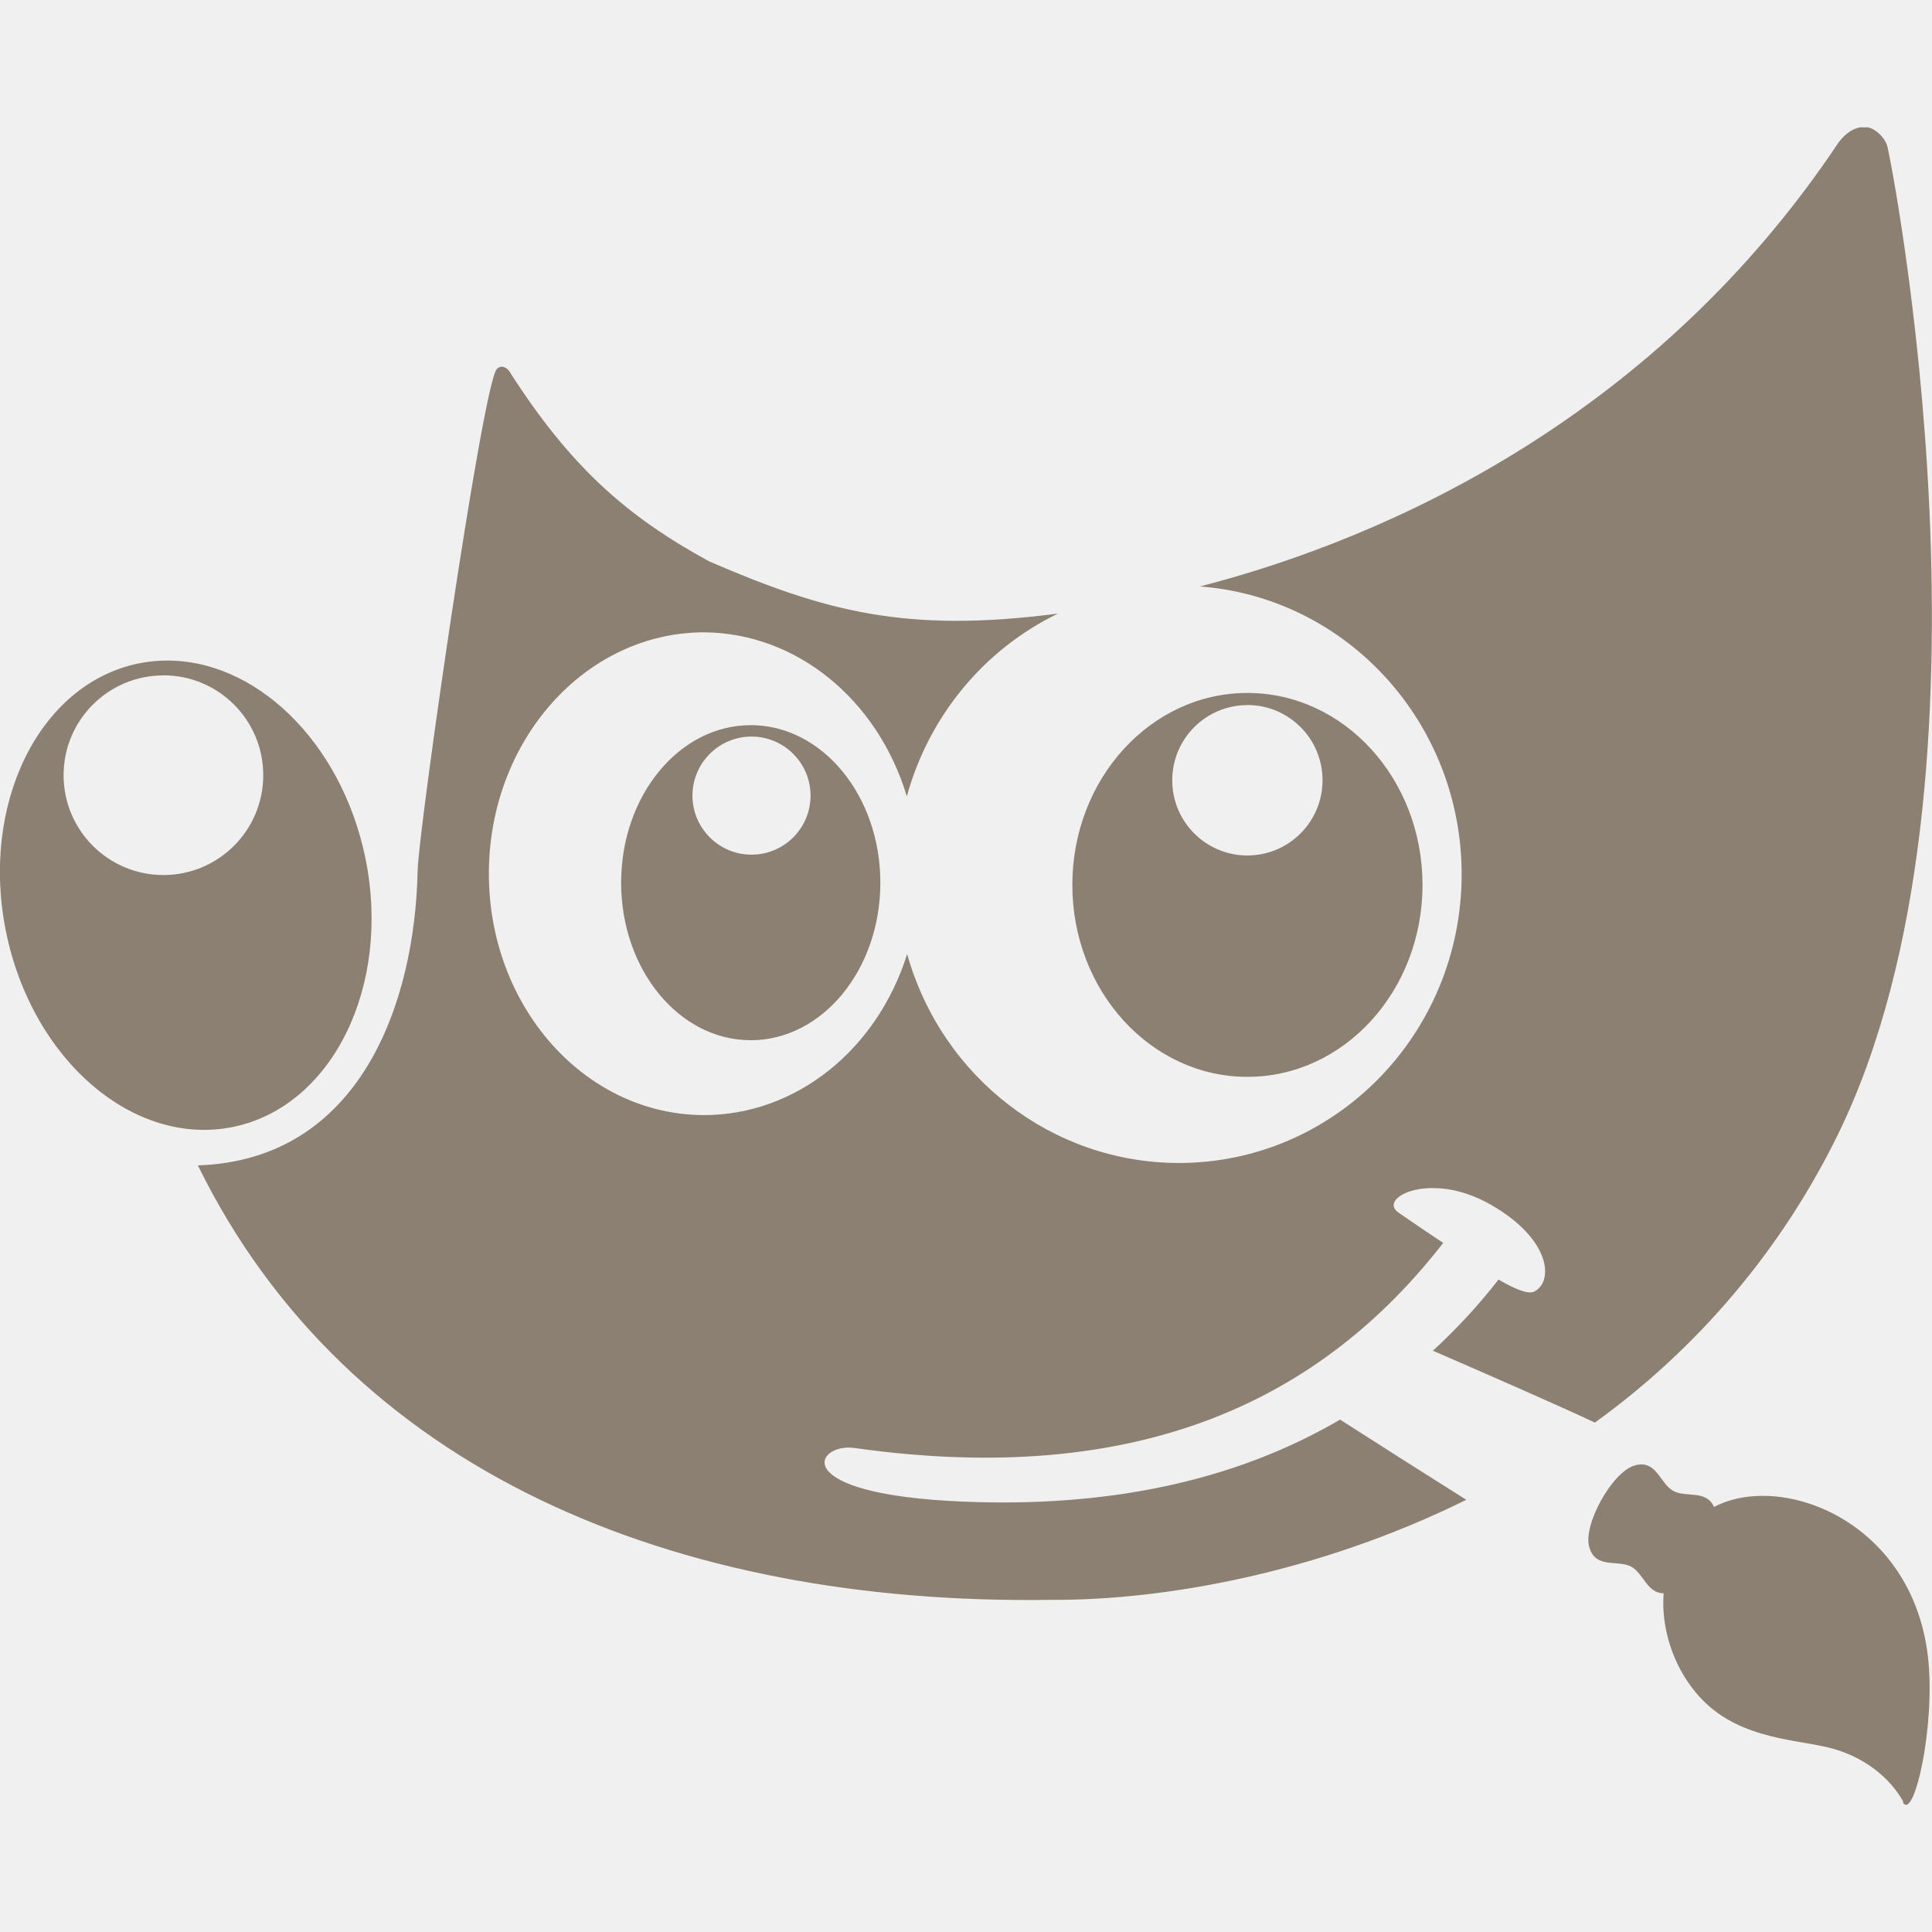
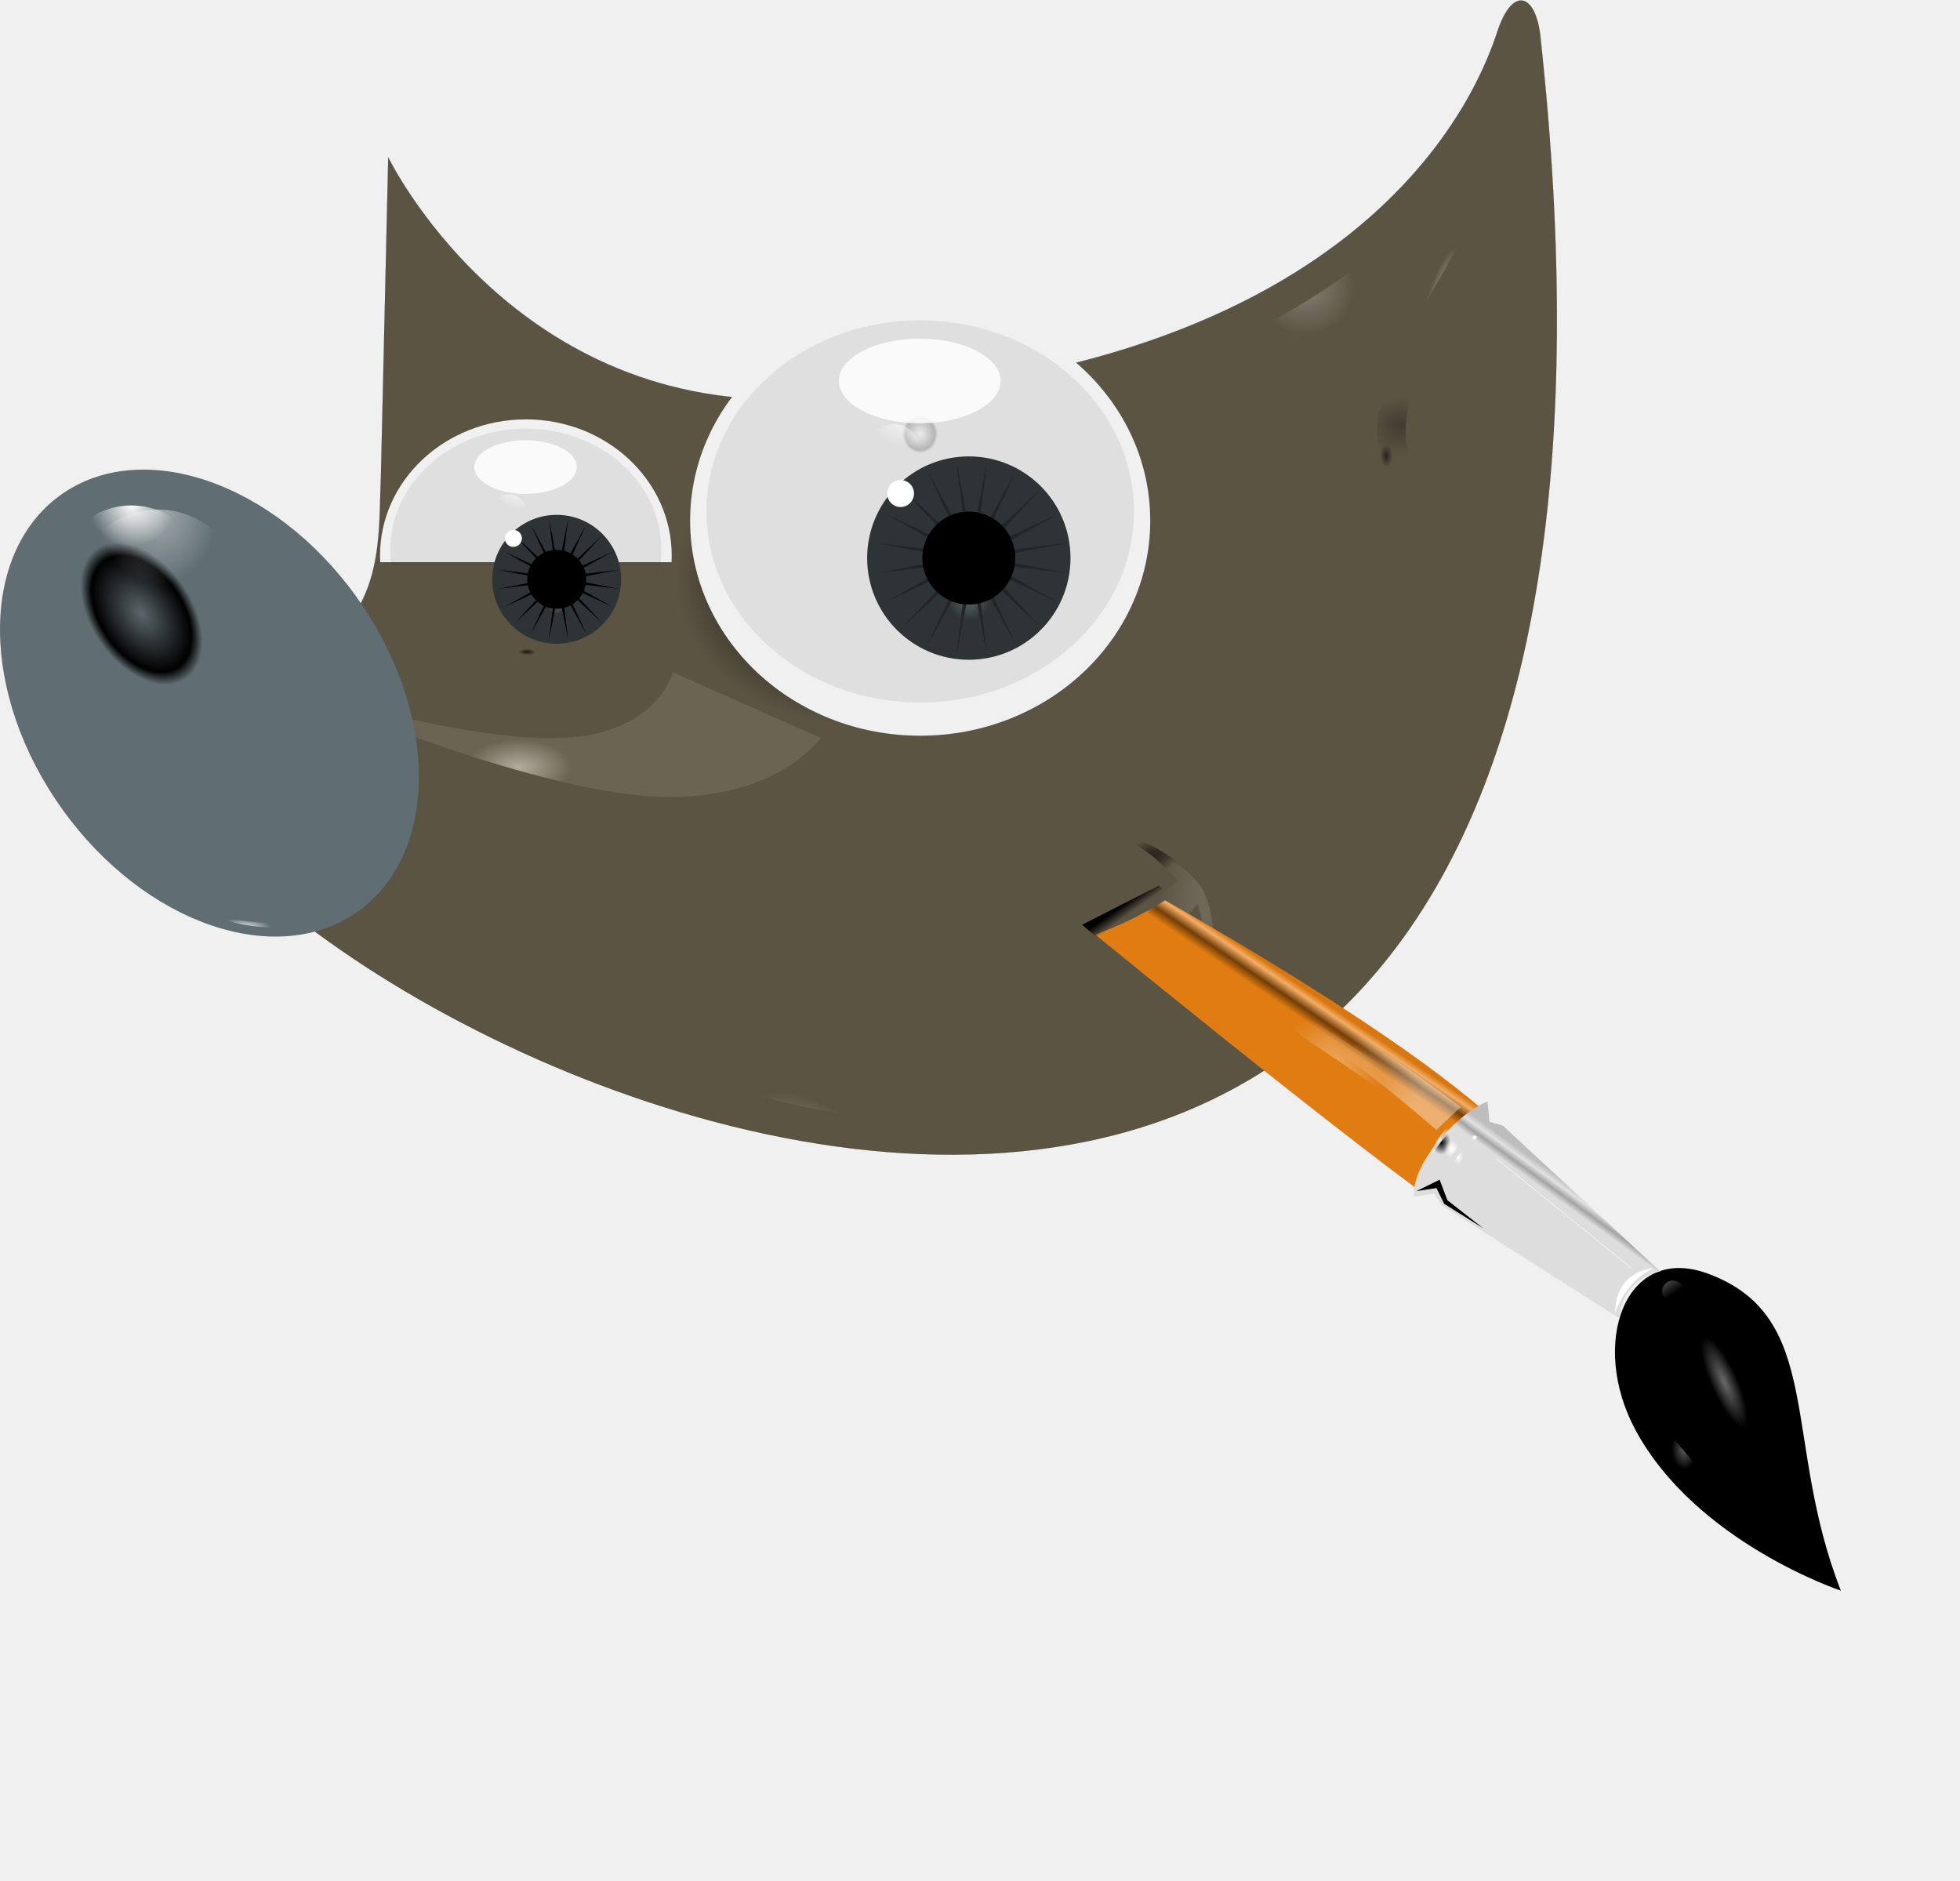
- <svg xmlns="http://www.w3.org/2000/svg" fill="#8C8073" role="img" viewBox="0 0 24 24">
-   <path d="M15.496 8.608a2.175 2.385 0 0 0-2.175 2.384 2.175 2.385 0 0 0 2.175 2.385 2.175 2.385 0 0 0 2.175-2.385 2.175 2.385 0 0 0-2.175-2.384zm0 .15a.934.934 0 0 1 .933.935.934.934 0 0 1-.933.934.934.934 0 0 1-.934-.934.934.934 0 0 1 .934-.934zm4.903 9.433a.314.314 0 0 0-.094.014c-.278.08-.642.735-.563 1.013.079.278.356.152.524.245.149.083.196.33.4.329-.033.446.125.903.398 1.231.464.564 1.173.576 1.627.68.453.103.789.38.955.683h-.01c.14.253.413-.965.313-1.81-.199-1.692-1.827-2.294-2.657-1.856-.095-.218-.349-.112-.507-.2-.147-.082-.195-.323-.39-.329zM2.01 8.207a2.938 2.279 78.561 0 0-.296.036 2.938 2.279 78.561 0 0-1.637 3.343 2.938 2.279 78.561 0 0 2.824 2.412 2.938 2.279 78.561 0 0 1.637-3.343A2.938 2.279 78.561 0 0 2.01 8.207zm.02.182a1.24 1.24 89.982 0 1 1.24 1.24 1.24 1.24 89.982 0 1-1.24 1.241 1.24 1.24 89.982 0 1-1.24-1.24 1.24 1.24 89.982 0 1 1.24-1.24zm7.296.619a1.61 1.957 0 0 0-1.61 1.957 1.61 1.957 0 0 0 1.61 1.957 1.61 1.957 0 0 0 1.61-1.957 1.61 1.957 0 0 0-1.61-1.957zm.01.142a.734.734 0 0 1 .733.733.734.734 0 0 1-.733.734.734.734 0 0 1-.734-.734.734.734 0 0 1 .734-.733zm13.785-7.57c-.082.01-.178.056-.278.184-2.255 3.385-5.54 4.902-7.936 5.521a3.513 3.586 0 0 1 3.25 3.576 3.513 3.586 0 0 1-3.513 3.586 3.513 3.586 0 0 1-3.375-2.595 2.676 2.998 0 0 1-2.52 2 2.676 2.998 0 0 1-2.676-2.998 2.676 2.998 0 0 1 2.675-2.999 2.676 2.998 0 0 1 2.517 2.037 3.513 3.586 0 0 1 1.878-2.27c-1.887.246-2.89-.025-4.335-.649-1.024-.56-1.722-1.173-2.48-2.359-.036-.055-.11-.086-.16-.025-.18.241-.97 5.723-.98 6.227-.033 1.632-.706 3.593-2.73 3.661 1.864 3.799 5.919 5.465 10.586 5.397 1.404.01 3.329-.332 5.171-1.243a213.84 213.84 0 0 1-1.568-.996c-1.347.788-2.935 1.09-4.674 1.019-2.217-.09-1.847-.732-1.36-.667 3.574.506 5.82-.624 7.315-2.547a34.596 34.596 0 0 1-.556-.377c-.164-.114.032-.291.385-.304h.04c.205-.002.458.056.722.206.757.433.783.965.535 1.081-.08.037-.263-.048-.439-.151-.255.329-.53.622-.818.887h.01c.668.29 1.568.684 2.005.89a9.634 9.634 0 0 0 3.017-3.574c2.18-4.449.652-12.176.614-12.29-.039-.112-.15-.211-.242-.226h-.076z" />
+ <svg xmlns="http://www.w3.org/2000/svg" xmlns:xlink="http://www.w3.org/1999/xlink" xml:space="preserve" id="Layer_1" x="0" y="0" version="1.1" viewBox="3.06 26.62 505.88 485.4">
+   <style>.st16{opacity:.84;fill:#fff;enable-background:new}.st16,.st20{fill-rule:evenodd;clip-rule:evenodd}.st20,.st39{fill:#fff}</style>
+   <g transform="translate(-.846 1.186)scale(.20137)">
+     <g transform="translate(371.12 -169.89)scale(1.0638)">
+       <radialGradient id="SVGID_1_" cx="23057.652" cy="-83360.609" r="1841.198" gradientTransform="matrix(.05581 0 0 -.02262 -536.942 -344.521)" gradientUnits="userSpaceOnUse">
+         <stop offset="0" style="stop-color:#000" />
+         <stop offset="1" style="stop-color:#000;stop-opacity:0" />
+       </radialGradient>
+       <ellipse cx="750" cy="1541.5" rx="479.7" ry="194.5" style="fill:url(#SVGID_1_)" />
+       <radialGradient id="SVGID_00000155133131128595331550000004486513182104773041_" cx="14659.396" cy="-56074.992" r="1841.191" gradientTransform="matrix(.09023 0 0 -.03299 -582.624 -348.036)" gradientUnits="userSpaceOnUse">
+         <stop offset="0" style="stop-color:#000" />
+         <stop offset="1" style="stop-color:#000;stop-opacity:0" />
+       </radialGradient>
+       <ellipse cx="740" cy="1501.8" rx="854.7" ry="283.5" style="opacity:.741;fill:url(#SVGID_00000155133131128595331550000004486513182104773041_)" />
+     </g>
+     <radialGradient id="SVGID_00000016757118815077633380000006125486952485502645_" cx="899.543" cy="1656.348" r="190.345" gradientTransform="matrix(1.2034 0 0 -.9984 31.772 2520.206)" gradientUnits="userSpaceOnUse">
+       <stop offset="0" style="stop-color:#b5ae9c" />
+       <stop offset=".342" style="stop-color:#8e8469" />
+       <stop offset=".642" style="stop-color:#39352a" />
+       <stop offset="1" style="stop-color:#5c5443" />
+     </radialGradient>
+     <path d="M517 327.9S671.1 647 1031.7 638c755.6-19 888.1-414.8 907.1-471.9s48-48.5 54.7 4.3c246.4 2246.1-1710.2 1282.4-1779.7 899.8 309.6-98.4 288.6-212 293.8-333.1z" style="fill-rule:evenodd;clip-rule:evenodd;fill:url(#SVGID_00000016757118815077633380000006125486952485502645_)" />
+     <linearGradient id="SVGID_00000071538479244348509950000012227237267192395944_" x1="8265.862" x2="8028.883" y1="-6251.5" y2="-6221.11" gradientTransform="matrix(.2142 0 0 -.2142 -220.977 -22.085)" gradientUnits="userSpaceOnUse">
+       <stop offset="0" style="stop-color:#fff" />
+       <stop offset="1" style="stop-color:#fff;stop-opacity:0" />
+     </linearGradient>
+     <path d="M1004.6 1326.7c285 57.2 439.5-5.1 524.4-71-22.4-29.1-70.1-51.7-70.1-51.7s55.5 10.5 91.6 48.8c24.7 26.2 27 68.5 21.6 126.5-5.4-24.6-10.7-77.2-17.7-94.6-76.3 92.9-287.2 135.1-549.8 42" style="opacity:.114;fill-rule:evenodd;clip-rule:evenodd;fill:url(#SVGID_00000071538479244348509950000012227237267192395944_)" />
+     <radialGradient id="SVGID_00000045581558000574069520000005714275747896782522_" cx="1471.18" cy="-20708.764" r="267.894" gradientTransform="matrix(.3955 -.2334 -.05158 -.08737 -199.738 -213.894)" gradientUnits="userSpaceOnUse">
+       <stop offset="0" style="stop-color:#000" />
+       <stop offset="1" style="stop-color:#000;stop-opacity:0" />
+     </radialGradient>
+     <path d="M994.1 1316.2c285 57.2 439.5-5.1 524.4-71-22.4-29.1-70.1-51.7-70.1-51.7s55.5 10.5 91.6 48.8c24.7 26.2 27 68.5 21.6 126.5-5.4-24.6-10.7-77.2-17.7-94.6-76.4 92.8-287.3 135.1-549.8 42" style="fill-rule:evenodd;clip-rule:evenodd;fill:url(#SVGID_00000045581558000574069520000005714275747896782522_)" />
+     <g transform="translate(182.24 56.535)scale(.37384)">
+       <radialGradient id="SVGID_00000096775219880823979100000016587569069384329092_" cx="182136.609" cy="-537013.438" r="1841.198" gradientTransform="matrix(.01961 0 0 -.00795 -895.014 -1716.9)" gradientUnits="userSpaceOnUse">
+         <stop offset="0" style="stop-color:#000" />
+         <stop offset="1" style="stop-color:#000;stop-opacity:0" />
+       </radialGradient>
+       <ellipse cx="2677.5" cy="2552.8" rx="479.7" ry="194.5" style="fill:url(#SVGID_00000096775219880823979100000016587569069384329092_)" />
+       <radialGradient id="SVGID_00000145031456936967837950000006527043493398311587_" cx="113989.266" cy="-365368.781" r="1841.191" gradientTransform="matrix(.0317 0 0 -.0116 -946.806 -1722.62)" gradientUnits="userSpaceOnUse">
+         <stop offset="0" style="stop-color:#000" />
+         <stop offset="1" style="stop-color:#000;stop-opacity:0" />
+       </radialGradient>
+       <ellipse cx="2667.5" cy="2513.2" rx="854.7" ry="283.5" style="opacity:.741;fill:url(#SVGID_00000145031456936967837950000006527043493398311587_)" />
+     </g>
+     <radialGradient id="SVGID_00000151538938269945474740000005083864493071269765_" cx="4226.688" cy="-12275.989" r="319.239" gradientTransform="matrix(.2142 0 0 -.1135 -220.977 -283.509)" gradientUnits="userSpaceOnUse">
+       <stop offset="0" style="stop-color:#c0baab" />
+       <stop offset="1" style="stop-color:#bfb9a9;stop-opacity:.176" />
+     </radialGradient>
+     <path d="M881.9 987.9s-19.7 79-142.2 84.2c-122.4 5.3-347.5-63.2-347.5-63.2s277.7 121.1 447.5 136.9 231.7-73.7 231.7-73.7z" style="opacity:.867;fill:url(#SVGID_00000151538938269945474740000005083864493071269765_)" />
+     <defs>
+       <path id="SVGID_00000054254209710678879270000014389695221056280501_" d="M517 327.8s154.1 319.1 514.7 310.1c755.6-19 888.1-414.8 907.1-471.9s48-48.5 54.7 4.3c246.4 2246.1-1710.2 1282.4-1779.7 899.8 309.6-98.4 288.6-212 293.8-333.1z" />
+     </defs>
+     <clipPath id="SVGID_00000074426402374921290200000016230377255313897612_">
+       <use xlink:href="#SVGID_00000054254209710678879270000014389695221056280501_" style="overflow:visible" />
+     </clipPath>
+     <path d="M517 327.8s154.1 319.1 514.7 310.1c755.6-19 888.1-414.8 907.1-471.9s48-48.5 54.7 4.3c246.4 2246.1-1710.2 1282.4-1779.7 899.8 309.6-98.4 288.6-212 293.8-333.1z" style="clip-path:url(#SVGID_00000074426402374921290200000016230377255313897612_);fill:none;stroke:#000;stroke-width:.201;stroke-miterlimit:2.142" />
+     <path d="M1989.4-5.9c-.7-.1-2.7-.1-7.1 4.9-4.4 5.1-9.7 14.7-14.5 29-10.1 30.4-51.7 154.1-192.1 271.3s-379.4 228.3-783.3 238.5C664.2 546 501 313.5 455 235.8l-9.2 396.4v.2C443 696 447.6 761.3 409.3 824 372 885.3 293.9 941.5 136 993.2c11.4 45.3 48.4 101 107.3 158.8 62.6 61.4 148.2 125.1 248.3 182.7 200 115.2 457.5 206.2 703.3 210.4s479.1-77.3 636.3-307.5 238.3-611.3 173-1207c-1.7-13.1-4.8-23-8-29-3.4-6.1-6.1-7.3-6.8-7.5" style="fill:none" />
+     <radialGradient id="SVGID_00000026163165601918231750000017748945989767799461_" cx="169.506" cy="3806.649" r="47.822" gradientTransform="matrix(-1.1054 .7811 1.2084 1.7417 -4211.8 -5849.627)" gradientUnits="userSpaceOnUse">
+       <stop offset="0" style="stop-color:#5b676b" />
+       <stop offset=".816" style="stop-color:#000" />
+       <stop offset="1" style="stop-color:#606e73" />
+     </radialGradient>
+     <path d="M96.5 761.1c104-75.3 274-17.2 379.6 129.9s107 327.4 3 402.7-274 17.2-379.6-129.9-107-327.4-3-402.7" style="fill-rule:evenodd;clip-rule:evenodd;fill:url(#SVGID_00000026163165601918231750000017748945989767799461_)" />
+     <g transform="translate(115.76 67.014)scale(.26603)">
+       <radialGradient id="SVGID_00000018217063084532074220000003040103172519024256_" cx="73735.313" cy="20831.84" r="1841.193" gradientTransform="matrix(.01396 0 0 -.00566 -1162.283 -2465.4)" gradientUnits="userSpaceOnUse">
+         <stop offset="0" style="stop-color:#000" />
+         <stop offset="1" style="stop-color:#000;stop-opacity:0" />
+       </radialGradient>
+       <ellipse cx="2187.5" cy="3403.2" rx="479.7" ry="194.5" style="fill:url(#SVGID_00000018217063084532074220000003040103172519024256_)" />
+       <radialGradient id="SVGID_00000070831331852368023530000016609092688152974722_" cx="150411.609" cy="-707259.938" r="1841.191" gradientTransform="matrix(.02256 0 0 -.00825 -1216.226 -2471.222)" gradientUnits="userSpaceOnUse">
+         <stop offset="0" style="stop-color:#000" />
+         <stop offset="1" style="stop-color:#000;stop-opacity:0" />
+       </radialGradient>
+       <ellipse cx="2177.6" cy="3363.6" rx="854.7" ry="283.5" style="opacity:.741;fill:url(#SVGID_00000070831331852368023530000016609092688152974722_)" />
+     </g>
+     <radialGradient id="SVGID_00000175281324624808813020000008407515684484064691_" cx="6189.263" cy="-4502.081" r="514.465" gradientTransform="matrix(.2013 .00415 .00274 -.1818 -202.62 -119.314)" gradientUnits="userSpaceOnUse">
+       <stop offset="0" style="stop-color:#fff" />
+       <stop offset="1" style="stop-color:#fff;stop-opacity:0" />
+     </radialGradient>
+     <path d="M628.7 518.3c318.4 310.1 674.2 160.6 1029 24.6-343.5 227-728.4 355.4-1029-24.6" style="opacity:.578;fill-rule:evenodd;clip-rule:evenodd;fill:url(#SVGID_00000175281324624808813020000008407515684484064691_)" />
+     <g transform="translate(216.55 53.813)scale(.34343)">
+       <radialGradient id="SVGID_00000020376366144029573690000008065981680090801051_" cx="276758" cy="-243674.469" r="4731.672" gradientTransform="matrix(.01394 0 0 -.01527 -998.072 -1890.715)" gradientUnits="userSpaceOnUse">
+         <stop offset="0" style="stop-color:#fff" />
+         <stop offset=".833" style="stop-color:#c3c3c3" />
+         <stop offset="1" style="stop-color:#f0f0f0" />
+       </radialGradient>
+       <ellipse cx="2860.2" cy="2154.4" rx="858.6" ry="802.2" style="fill:url(#SVGID_00000020376366144029573690000008065981680090801051_)" />
+       <radialGradient id="SVGID_00000091704072810767855730000016528690524093918601_" cx="330979.813" cy="-381822.438" r="4731.667" gradientTransform="matrix(.01166 0 0 -.01042 -998.768 -1908.092)" gradientUnits="userSpaceOnUse">
+         <stop offset="0" style="stop-color:#000;stop-opacity:0" />
+         <stop offset=".881" style="stop-color:#000;stop-opacity:0" />
+         <stop offset="1" style="stop-color:#000" />
+       </radialGradient>
+       <ellipse cx="2860.2" cy="2119.7" rx="797.7" ry="713.1" style="opacity:7.400000e-02;fill:url(#SVGID_00000091704072810767855730000016528690524093918601_)" />
+       <ellipse cx="2858.6" cy="1632.7" class="st16" rx="301.7" ry="157.9" />
+     </g>
+     <g transform="translate(-55.393 -11.202)scale(1.0638)">
+       <radialGradient id="SVGID_00000054229653612916407430000006260385992521971367_" cx="6672.447" cy="-3948.579" r="122.489" gradientTransform="matrix(.2142 0 0 -.2142 -191.74 5.196)" gradientUnits="userSpaceOnUse">
+         <stop offset="0" style="stop-color:#596569" />
+         <stop offset="1" style="stop-color:#2e3436" />
+       </radialGradient>
+       <circle cx="1237.6" cy="801.6" r="122.5" style="fill:url(#SVGID_00000054229653612916407430000006260385992521971367_)" />
+       <path d="m1323.5 883.9-69.3-64.4 39.8 85.8-46-82.7 11.4 93.9-18.2-92.8-18.2 92.8 11.3-93.9-46 82.7 39.8-85.8-69.3 64.4 64.4-69.3-85.8 39.8 82.7-46-93.9 11.4 92.8-18.2-92.8-18.2 93.9 11.3-82.7-46 85.8 39.8-64.4-69.3 69.3 64.4-39.8-85.8 46 82.7-11.4-93.9 18.2 92.8 18.2-92.8-11.4 93.9 46-82.7-39.8 85.8 69.3-64.4-64.4 69.3 85.8-39.8-82.7 46 93.9-11.3-92.8 18.2 92.8 18.2-93.9-11.4 82.7 46-85.8-39.8z" style="fill:#222628" />
+       <circle cx="1237.6" cy="801.6" r="56" />
+     </g>
+     <radialGradient id="SVGID_00000147905527556530610690000001060254864976082841_" cx="285.498" cy="2751.709" r="17.501" gradientTransform="matrix(3.1971 .07453 .07485 -3.2102 65.644 9455.93)" gradientUnits="userSpaceOnUse">
+       <stop offset="0" style="stop-color:#fff" />
+       <stop offset="1" style="stop-color:#fff;stop-opacity:0" />
+     </radialGradient>
+     <ellipse cx="1164.8" cy="705.1" rx="35.1" ry="35.2" style="fill-rule:evenodd;clip-rule:evenodd;fill:url(#SVGID_00000147905527556530610690000001060254864976082841_)" />
+     <ellipse cx="1173.7" cy="758.8" class="st20" rx="17.2" ry="17.3" />
+     <g transform="translate(131.38 69.537)scale(.21772)">
+       <radialGradient id="SVGID_00000127023666656392015340000004023882086256614578_" cx="40553.195" cy="97650.625" r="4731.667" gradientTransform="matrix(.00884 0 0 -.00968 -1410.634 -3051.936)" gradientUnits="userSpaceOnUse">
+         <stop offset="0" style="stop-color:#fff" />
+         <stop offset=".833" style="stop-color:#c3c3c3" />
+         <stop offset="1" style="stop-color:#f0f0f0" />
+       </radialGradient>
+       <ellipse cx="2581.5" cy="3531.6" rx="858.6" ry="802.2" style="fill:url(#SVGID_00000127023666656392015340000004023882086256614578_)" />
+       <radialGradient id="SVGID_00000086661678716280598790000010078666624812197250_" cx="45466.254" cy="64945.809" r="4731.667" gradientTransform="matrix(.0074 0 0 -.0066 -1410.764 -3069.091)" gradientUnits="userSpaceOnUse">
+         <stop offset="0" style="stop-color:#000;stop-opacity:0" />
+         <stop offset=".881" style="stop-color:#000;stop-opacity:0" />
+         <stop offset="1" style="stop-color:#000" />
+       </radialGradient>
+       <ellipse cx="2581.4" cy="3497" rx="797.7" ry="713.1" style="opacity:7.400000e-02;fill:url(#SVGID_00000086661678716280598790000010078666624812197250_)" />
+       <ellipse cx="2579.8" cy="3010" class="st16" rx="301.7" ry="157.9" />
+     </g>
+     <g transform="translate(-41.025 28.321)scale(.6744)">
+       <radialGradient id="SVGID_00000036930131676486459480000000102917046321819317_" cx="10813.32" cy="-12320.012" r="122.489" gradientTransform="matrix(.1358 0 0 -.1358 -320.921 -377.423)" gradientUnits="userSpaceOnUse">
+         <stop offset="0" style="stop-color:#596569" />
+         <stop offset="1" style="stop-color:#2e3436" />
+       </radialGradient>
+       <circle cx="1147.6" cy="1246.2" r="122.5" style="fill:url(#SVGID_00000036930131676486459480000000102917046321819317_)" />
+       <path d="m1233.5 1328.5-69.3-64.4 39.8 85.8-46-82.7 11.4 93.9-18.2-92.8-18.2 92.8 11.3-93.9-46 82.7 39.8-85.8-69.3 64.4 64.4-69.3-85.8 39.8 82.7-46-93.9 11.4 92.8-18.2-92.8-18.2 93.9 11.3-82.7-46 85.8 39.8-64.4-69.3 69.3 64.4-39.8-85.8 46 82.7-11.4-93.9 18.2 92.8 18.2-92.8-11.4 93.9 46-82.7-39.8 85.8 69.3-64.4-64.4 69.3 85.8-39.8-82.7 46 93.9-11.3-92.8 18.2 92.8 18.2-93.9-11.4 82.7 46-85.8-39.8z" />
+       <circle cx="1147.6" cy="1246.2" r="56" />
+     </g>
+     <radialGradient id="SVGID_00000067915839349326977370000007760446073938276489_" cx="305.83" cy="2480.682" r="17.501" gradientTransform="matrix(2.0268 .04725 .04745 -2.0351 -53.363 5777.305)" gradientUnits="userSpaceOnUse">
+       <stop offset="0" style="stop-color:#fff" />
+       <stop offset="1" style="stop-color:#fff;stop-opacity:0" />
+     </radialGradient>
+     <ellipse cx="671.8" cy="782.2" rx="22.2" ry="22.3" style="fill-rule:evenodd;clip-rule:evenodd;fill:url(#SVGID_00000067915839349326977370000007760446073938276489_)" />
+     <circle cx="677.4" cy="816.3" r="10.9" class="st20" />
+     <radialGradient id="SVGID_00000134950919322852951010000016390502733306604936_" cx="-126.868" cy="2879.159" r="17.501" gradientTransform="matrix(4.3848 -.1276 -.1458 -5.5697 1197.799 16799.035)" gradientUnits="userSpaceOnUse">
+       <stop offset="0" style="stop-color:#fff" />
+       <stop offset="1" style="stop-color:#fff;stop-opacity:0" />
+     </radialGradient>
+     <ellipse cx="221.6" cy="949.3" rx="133.9" ry="170" style="opacity:.44;fill-rule:evenodd;clip-rule:evenodd;fill:url(#SVGID_00000134950919322852951010000016390502733306604936_)" />
+     <radialGradient id="SVGID_00000062161071148062536260000015788634457662885261_" cx="-102.053" cy="2674.59" r="17.501" gradientTransform="matrix(3.1044 -.06989 -.1032 -3.0508 780.754 8926.39)" gradientUnits="userSpaceOnUse">
+       <stop offset="0" style="stop-color:#fff" />
+       <stop offset="1" style="stop-color:#fff;stop-opacity:0" />
+     </radialGradient>
+     <ellipse cx="187.8" cy="867.2" rx="94.8" ry="93.1" style="fill-rule:evenodd;clip-rule:evenodd;fill:url(#SVGID_00000062161071148062536260000015788634457662885261_)" />
+     <g style="opacity:.458">
+       <radialGradient id="SVGID_00000177483491586695954420000015946452088104584601_" cx="3218.203" cy="493.318" r="65.6" gradientTransform="matrix(.7436 -.0276 -.02177 -.5865 -565.905 1050.712)" gradientUnits="userSpaceOnUse">
+         <stop offset="0" style="stop-color:#23211a" />
+         <stop offset="1" style="stop-color:#23211a;stop-opacity:0" />
+       </radialGradient>
+       <path d="M1946.3 361.3s-122 199.8-125.1 314.3S1934.1 819 1934.1 819s-152.6-25.9-149.5-140.3c3-114.5 161.7-317.4 161.7-317.4" style="fill:url(#SVGID_00000177483491586695954420000015946452088104584601_)" />
+       <radialGradient id="SVGID_00000072282520957162621020000006921028089920901013_" cx="3225.253" cy="1767.045" r="65.6" gradientTransform="matrix(.7441 .00752 .01252 -1.238 -660.432 2854.164)" gradientUnits="userSpaceOnUse">
+         <stop offset="0" style="stop-color:#23211a" />
+         <stop offset="1" style="stop-color:#23211a;stop-opacity:0" />
+       </radialGradient>
+       <path d="M1967.6 364.4s-76.3 181.5-79.3 296c-3.1 114.4 67.1 161.7 67.1 161.7s-152.6-25.9-149.5-140.3c3.1-114.5 161.7-317.4 161.7-317.4" style="opacity:.663;fill:url(#SVGID_00000072282520957162621020000006921028089920901013_)" />
+       <radialGradient id="SVGID_00000059290171973909449270000000323850528870549893_" cx="9537.06" cy="2353.509" r="65.6" gradientTransform="matrix(.2364 .07572 .3247 -1.014 -1154.107 2174.202)" gradientUnits="userSpaceOnUse">
+         <stop offset="0" style="stop-color:#fff" />
+         <stop offset="1" style="stop-color:#fff;stop-opacity:0" />
+       </radialGradient>
+       <path d="M1970.9 200.3c-11 189.8-163.2 329.6-195.5 475.3-24.7 111.8 134.3 143.4 134.3 143.4s-163.6-26.8-149.5-140.3c19.6-157.2 170.9-308.5 210.7-478.4" style="fill:url(#SVGID_00000059290171973909449270000000323850528870549893_)" />
+     </g>
+     <defs>
+       <path id="SVGID_00000114056475900232847910000002261671005728179901_" d="M1225 1356.3c135-.3 303.9-34.5 434.3-217.8l837.7 621.2 34.6 777.1-980-504.8z" />
+     </defs>
+     <clipPath id="SVGID_00000030481593609402818160000001647593510938691757_">
+       <use xlink:href="#SVGID_00000114056475900232847910000002261671005728179901_" style="overflow:visible" />
+     </clipPath>
+     <g style="clip-path:url(#SVGID_00000030481593609402818160000001647593510938691757_)">
+       <linearGradient id="SVGID_00000125595466661316447470000017348127963932079768_" x1="-1534.494" x2="-1550.43" y1="-1007.59" y2="-1027.315" gradientTransform="matrix(-.4304 .01453 -.1979 -.4245 511.645 799.587)" gradientUnits="userSpaceOnUse">
+         <stop offset="0" style="stop-color:#eac586" />
+         <stop offset="1" style="stop-color:#eac586;stop-opacity:0" />
+       </linearGradient>
+       <path d="m1327.1 1171.4 88.8 67.2" style="fill:none;stroke:url(#SVGID_00000125595466661316447470000017348127963932079768_);stroke-width:.201;stroke-linecap:round;stroke-miterlimit:10" />
+       <radialGradient id="SVGID_00000100340509165231287270000011076508815631660193_" cx="-3838.514" cy="-1691.726" r="75.024" gradientTransform="matrix(-.3423 -.7707 -.2088 .09268 562.26 -904.022)" gradientUnits="userSpaceOnUse">
+         <stop offset="0" style="stop-color:#696969" />
+         <stop offset="1" style="stop-color:#000" />
+       </radialGradient>
+       <path d="M2378.9 2164.9c-75.9-193.5-20.5-350.7-170.1-406.2-106.8-39.6-152.7 90-93.1 200.4 77.7 144.1 263.2 205.8 263.2 205.8" style="fill:url(#SVGID_00000100340509165231287270000011076508815631660193_)" />
+       <linearGradient id="SVGID_00000007399019180725878250000016073969723211320238_" x1="-5209.002" x2="-5263.287" y1="-2719.25" y2="-2764.092" gradientTransform="matrix(.03647 -.4086 -.4086 -.03652 1229.57 -468.44)" gradientUnits="userSpaceOnUse">
+         <stop offset="0" style="stop-color:#fff" />
+         <stop offset="1" style="stop-color:#fff;stop-opacity:0" />
+       </linearGradient>
+       <path d="M2244.1 1915.5s-31.7-82.2-86.3-120.9c-19.3-13.7.5-39 19.3-20.6 40.6 39.6 67 141.5 67 141.5" style="opacity:.428;fill:url(#SVGID_00000007399019180725878250000016073969723211320238_)" />
+       <linearGradient id="SVGID_00000002385431669530971350000018127932990132564397_" x1="-4262.549" x2="-4317.122" y1="-44.977" y2="-1.194" gradientTransform="matrix(-.0386 -.4798 -.4798 .03855 1434.958 -697.833)" gradientUnits="userSpaceOnUse">
+         <stop offset="0" style="stop-color:#d87711" />
+         <stop offset=".242" style="stop-color:#f3ae66" />
+         <stop offset=".621" style="stop-color:#713e08" />
+         <stop offset="1" style="stop-color:#e07c12" />
+       </linearGradient>
+       <path d="m1838.6 1652.2 81.9-103.1c-180.2-156.1-599.3-374-599.3-374-29.7-7.8-45 29.4-24.1 45.8 0-.1 358.5 296.1 541.5 431.3" style="fill:url(#SVGID_00000002385431669530971350000018127932990132564397_)" />
+       <linearGradient id="SVGID_00000054238328221763541330000013980085962393406607_" x1="19176.537" x2="18661.795" y1="20093.059" y2="19234.332" gradientTransform="matrix(-.0009 .1093 .1093 .0009 -340.231 -585.467)" gradientUnits="userSpaceOnUse">
+         <stop offset="0" style="stop-color:#fff" />
+         <stop offset="1" style="stop-color:#fff;stop-opacity:0" />
+       </linearGradient>
+       <path d="M1891.6 1545.1c-180.9-135.8-380.7-249.7-583-360.9 191.3 123.9 385 245.7 551.8 390.2z" style="opacity:.391;fill-rule:evenodd;clip-rule:evenodd;fill:url(#SVGID_00000054238328221763541330000013980085962393406607_)" />
+       <linearGradient id="SVGID_00000054960450380156705490000000824064745341354113_" x1="-4943.493" x2="-4981.604" y1="-836.283" y2="-803.835" gradientTransform="matrix(-.0386 -.4798 -.4798 .03855 1434.958 -697.833)" gradientUnits="userSpaceOnUse">
+         <stop offset="0" style="stop-color:#bdbdbd" />
+         <stop offset=".333" style="stop-color:#e2e2e2" />
+         <stop offset=".667" style="stop-color:#a3a3a3" />
+         <stop offset="1" style="stop-color:#ddd" />
+       </linearGradient>
+       <path d="M2095.5 1816.1c-.6-29.4 23.1-54.6 51.9-60.3L1945.7 1569l-17.2-5.1-2.5-25.8c-36 13.3-97.8 77.7-94.3 121.9l25.6-4 10.2 15.1z" style="fill:url(#SVGID_00000054960450380156705490000000824064745341354113_)" />
+       <path d="m1938.5 1612.2 171.8 139.2" style="fill:none;stroke:#fff;stroke-width:.604;stroke-linecap:round;stroke-linejoin:round;stroke-miterlimit:10" />
+       <path d="M2139.1 1751.7c-24.2 10.8-40.8 32.7-49.5 57.3 0-37.9 24.2-55.4 49.5-57.3" class="st20" />
+       <g transform="matrix(-.00443 .54294 -.543 -.00448 258.74 76.649)">
+         <circle cx="2751.3" cy="-3062.5" r="4.7" class="st39" transform="rotate(-69.855 2751.328 -3062.447)" />
+         <circle cx="2751.2" cy="-3062.5" r="2.8" class="st39" transform="rotate(-69.855 2751.306 -3062.446)" />
+       </g>
+       <path d="m1835 1652.8 25.6-3.8 9.9 20.2 50.1 31.3-46.1-36-9.9-26.3z" style="fill-rule:evenodd;clip-rule:evenodd" />
+       <radialGradient id="SVGID_00000181057446133923554260000008196886854410884498_" cx="15264.804" cy="19906.248" r="110.125" gradientTransform="matrix(-.00116 .1425 .1121 .00092 -347.087 -603.13)" gradientUnits="userSpaceOnUse">
+         <stop offset="0" style="stop-color:#000" />
+         <stop offset="1" style="stop-color:#000;stop-opacity:0" />
+       </radialGradient>
+       <path d="m1829.5 1658.1 28.3-7.8c12.8-52.5 45.5-73.2 66.5-85.4l-1.1-25.5c-42.4 26.7-82 54.3-93.7 118.7" style="fill-rule:evenodd;clip-rule:evenodd;fill:url(#SVGID_00000181057446133923554260000008196886854410884498_)" />
+       <radialGradient id="SVGID_00000176732306331054130260000011644093095581456532_" cx="19909.404" cy="27481.481" r="84.141" gradientTransform="matrix(-.0009 .1093 .0788 .00065 -259.201 -585.075)" gradientUnits="userSpaceOnUse">
+         <stop offset="0" style="stop-color:#fff" />
+         <stop offset="1" style="stop-color:#fff;stop-opacity:0" />
+       </radialGradient>
+       <path d="M1935.1 1571.6c-33.5 24.5-54.5 55.5-66.6 90.8 3.7-44.2 28-73.5 66.6-90.8" style="fill-rule:evenodd;clip-rule:evenodd;fill:url(#SVGID_00000176732306331054130260000011644093095581456532_)" />
+       <radialGradient id="SVGID_00000181060490950090037420000007228068216696571564_" cx="19814.615" cy="25307.857" r="110.122" gradientTransform="matrix(-.0009 .1093 .086 .00071 -278.412 -584.963)" gradientUnits="userSpaceOnUse">
+         <stop offset="0" style="stop-color:#fff" />
+         <stop offset="1" style="stop-color:#fff;stop-opacity:0" />
+       </radialGradient>
+       <path d="m1832.9 1658.8 28.3-7.8c12.8-52.5 45.5-73.2 66.5-85.4l-1.1-25.5c-42.4 26.7-82 54.3-93.7 118.7" style="fill-rule:evenodd;clip-rule:evenodd;fill:url(#SVGID_00000181060490950090037420000007228068216696571564_)" />
+       <radialGradient id="SVGID_00000077285988916103276020000004599606811583611305_" cx="8298.032" cy="12574.275" r="84.141" gradientTransform="matrix(-.0022 .2706 .195 .00161 -569.715 -678.243)" gradientUnits="userSpaceOnUse">
+         <stop offset="0" style="stop-color:#fff" />
+         <stop offset="1" style="stop-color:#fff;stop-opacity:0" />
+       </radialGradient>
+       <path d="M1923.1 1541.8c-42.3 20.6-79.1 67.9-90.8 119.1 9.8-56.4 48.6-114.2 90.8-119.1" style="fill-rule:evenodd;clip-rule:evenodd;fill:url(#SVGID_00000077285988916103276020000004599606811583611305_)" />
+       <radialGradient id="SVGID_00000010278935697031872330000001942601221883171968_" cx="-30174.9" cy="-10672.178" r="124.977" gradientTransform="matrix(-.09253 -.03934 .0409 -.0962 -101.046 -267.635)" gradientUnits="userSpaceOnUse">
+         <stop offset="0" style="stop-color:#000" />
+         <stop offset="1" style="stop-color:#000;stop-opacity:0" />
+       </radialGradient>
+       <path d="M2222.4 1862c15.7 54.9 40.4 111.7 64.1 168.2 0 0-45.3-101.8-47-110.6-1.6-8.7-17.6-56.4-17.1-57.6" style="opacity:.355;fill:url(#SVGID_00000010278935697031872330000001942601221883171968_)" />
+       <radialGradient id="SVGID_00000082332446786968302510000002306427887252985733_" cx="-27884.805" cy="-14019.72" r="124.98" gradientTransform="matrix(-.09672 -.02745 .02854 -.1006 -75.981 -261.694)" gradientUnits="userSpaceOnUse">
+         <stop offset="0" style="stop-color:#000" />
+         <stop offset="1" style="stop-color:#000;stop-opacity:0" />
+       </radialGradient>
+       <path d="M2178.7 1834.2c22.5 52.5 54.1 105.7 84.6 158.9 0 0-57.7-95.4-60.4-103.9-2.8-8.5-24.6-53.8-24.2-55" style="opacity:.355;fill:url(#SVGID_00000082332446786968302510000002306427887252985733_)" />
+       <radialGradient id="SVGID_00000137826385225100213260000001964639810930726580_" cx="-18345.912" cy="-23618.057" r="124.801" gradientTransform="matrix(-.0996 .01381 -.01436 -.1035 18.392 -255.028)" gradientUnits="userSpaceOnUse">
+         <stop offset="0" style="stop-color:#000" />
+         <stop offset="1" style="stop-color:#000;stop-opacity:0" />
+       </radialGradient>
+       <path d="M2113.9 1881.2c41.7 39 92.1 75 141.4 111.4 0 0-91.2-64.1-97.1-70.7-5.9-6.7-44.1-39.5-44.3-40.7" style="opacity:.355;fill:url(#SVGID_00000137826385225100213260000001964639810930726580_)" />
+       <radialGradient id="SVGID_00000120530182747093626700000008766834915901152427_" cx="-17520.029" cy="-14468.247" r="144.769" gradientTransform="matrix(-.1082 .0189 -.01847 -.1676 14.749 -108.96)" gradientUnits="userSpaceOnUse">
+         <stop offset="0" style="stop-color:#fff" />
+         <stop offset="1" style="stop-color:#fff;stop-opacity:0" />
+       </radialGradient>
+       <path d="m2268.7 2092.5-182.1-213.9 96.5 150.3z" style="opacity:.355;fill:url(#SVGID_00000120530182747093626700000008766834915901152427_)" />
+       <radialGradient id="SVGID_00000136380764505813388420000010041424147329675398_" cx="-14383.318" cy="-20771.816" r="700.352" gradientTransform="matrix(-.0996 .01381 -.01318 -.09502 18.126 -282.38)" gradientUnits="userSpaceOnUse">
+         <stop offset="0" style="stop-color:#fff" />
+         <stop offset="1" style="stop-color:#fff;stop-opacity:0" />
+       </radialGradient>
+       <path d="m1332.4 1212.6 24.1-5.8 532.6 350.3 5.8 24.1 22.3 16.9 197.5 164.7-15.4 14.6-213.9-174.9-13.2-23.1z" style="opacity:.355;fill:url(#SVGID_00000136380764505813388420000010041424147329675398_)" />
+       <radialGradient id="SVGID_00000026871264209022815740000001474306408229963187_" cx="-33186.93" cy="-10160.172" r="124.975" gradientTransform="matrix(-.0818 -.0379 .03617 -.09265 -90.642 -278.362)" gradientUnits="userSpaceOnUse">
+         <stop offset="0" style="stop-color:#000" />
+         <stop offset="1" style="stop-color:#000;stop-opacity:0" />
+       </radialGradient>
+       <path d="M2228.5 1839.7c13.9 52.9 35.7 107.6 56.7 162 0 0-40.1-98.1-41.5-106.5-1.5-8.4-15.6-54.4-15.2-55.5" style="opacity:.355;fill:url(#SVGID_00000026871264209022815740000001474306408229963187_)" />
+       <radialGradient id="SVGID_00000099657529446686504450000004534696654168599718_" cx="-26801.283" cy="-17451.779" r="124.971" gradientTransform="matrix(-.09898 -.01767 .01836 -.1029 -46.028 -245.84)" gradientUnits="userSpaceOnUse">
+         <stop offset="0" style="stop-color:#000" />
+         <stop offset="1" style="stop-color:#000;stop-opacity:0" />
+       </radialGradient>
+       <path d="M2236.3 1948.6c27.6 50 64.4 99.8 100.1 149.7 0 0-66.9-89.1-70.5-97.3s-29.9-51.2-29.6-52.4" style="opacity:.355;fill:url(#SVGID_00000099657529446686504450000004534696654168599718_)" />
+     </g>
+     <linearGradient id="SVGID_00000002386659479487450710000008036714365011638708_" x1="7837.766" x2="7877.956" y1="-6107.647" y2="-6163.675" gradientTransform="matrix(.2142 0 0 -.2142 -220.977 -22.085)" gradientUnits="userSpaceOnUse">
+       <stop offset="0" style="stop-color:#000" />
+       <stop offset="1" style="stop-color:#000;stop-opacity:0" />
+     </linearGradient>
+     <path d="m1505 1261.2-98.7 50.3 67 55.9c-6.9-41.5.5-74.2 57.7-76.3z" style="fill:url(#SVGID_00000002386659479487450710000008036714365011638708_)" />
+     <radialGradient id="SVGID_00000137131323655751013180000015404914189171552923_" cx="-12556.724" cy="10758.34" r="596.408" gradientTransform="matrix(-.138 -.1061 -.06755 .08786 52.12 -670.058)" gradientUnits="userSpaceOnUse">
+       <stop offset="0" style="stop-color:#fff" />
+       <stop offset="1" style="stop-color:#fff;stop-opacity:0" />
+     </radialGradient>
+     <path d="M423.8 1293.2S849 1538 1166.2 1561.7s526.5-173.8 526.5-173.8-225.1 123.7-542.3 100-726.6-194.7-726.6-194.7" style="opacity:.313;fill:url(#SVGID_00000137131323655751013180000015404914189171552923_)" />
+     <radialGradient id="SVGID_00000119808652564761443290000013119158569605218495_" cx="5236.21" cy="981.173" r="19.798" gradientTransform="matrix(.4003 -.0089 -.01613 -.7256 -283.88 1469.144)" gradientUnits="userSpaceOnUse">
+       <stop offset="0" style="stop-color:#000" />
+       <stop offset="1" style="stop-color:#000;stop-opacity:0" />
+     </radialGradient>
+     <ellipse cx="1811.5" cy="699.2" rx="28" ry="50.7" style="opacity:.578;fill-rule:evenodd;clip-rule:evenodd;fill:url(#SVGID_00000119808652564761443290000013119158569605218495_)" />
+     <radialGradient id="SVGID_00000047764349146711385070000003586057190935492270_" cx="1915.565" cy="-1452.492" r="147.008" gradientTransform="matrix(.3269 -.2894 -.302 -.3412 625.83 548.575)" gradientUnits="userSpaceOnUse">
+       <stop offset="0" style="stop-color:#fff" />
+       <stop offset="1" style="stop-color:#fff;stop-opacity:0" />
+     </radialGradient>
+     <path d="M1837.8 386.5c-67.4 93.3-181.1 149.6-294 206.5 132.5-10.1 269.6-61.7 294-206.5" style="opacity:.271;fill-rule:evenodd;clip-rule:evenodd;fill:url(#SVGID_00000047764349146711385070000003586057190935492270_)" />
+     <radialGradient id="SVGID_00000051373535606689941050000001347221663520408196_" cx="2733.979" cy="-27884.582" r="181.892" gradientTransform="matrix(.2014 0 0 -.0618 -220.182 -408.405)" gradientUnits="userSpaceOnUse">
+       <stop offset="0" style="stop-color:#fff" />
+       <stop offset="1" style="stop-color:#fff;stop-opacity:0" />
+     </radialGradient>
+     <path d="M164.6 1232.9c136.4 89.6 266.6 138.5 363.8-29.7-101.5 156.5-229.7 115.1-363.8 29.7" style="opacity:.892;fill:url(#SVGID_00000051373535606689941050000001347221663520408196_)" />
+   </g>
</svg>
